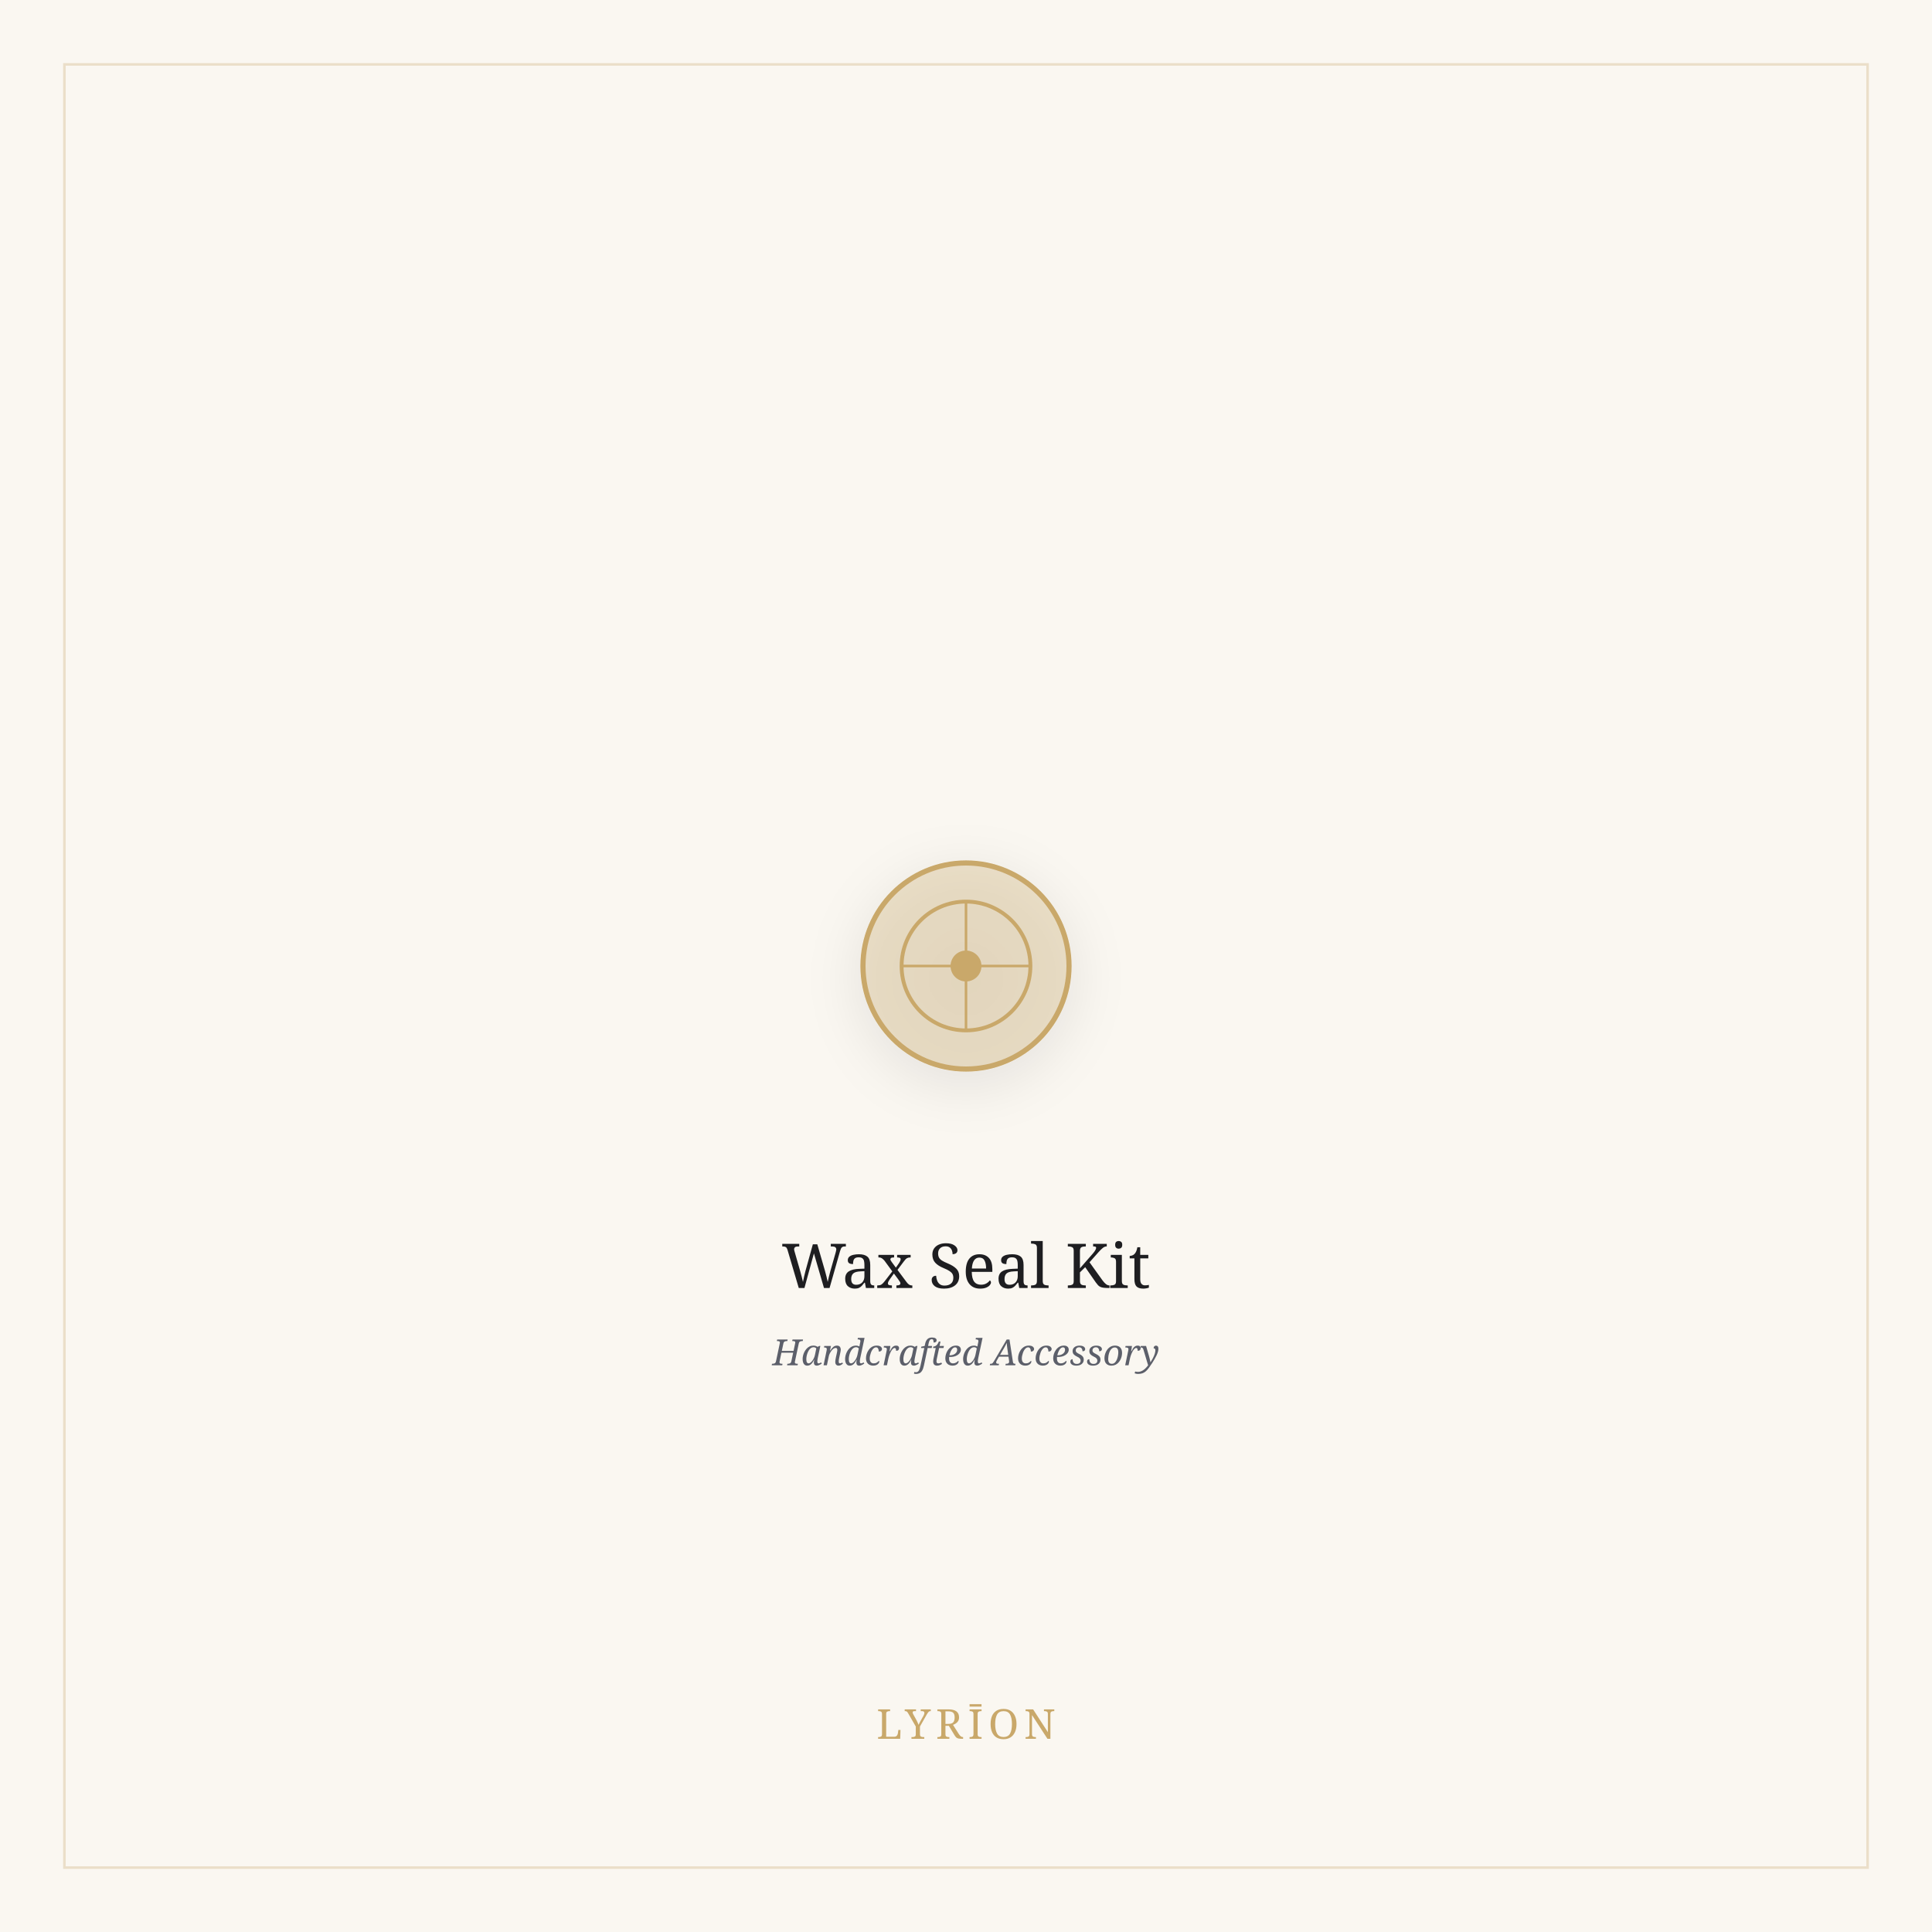
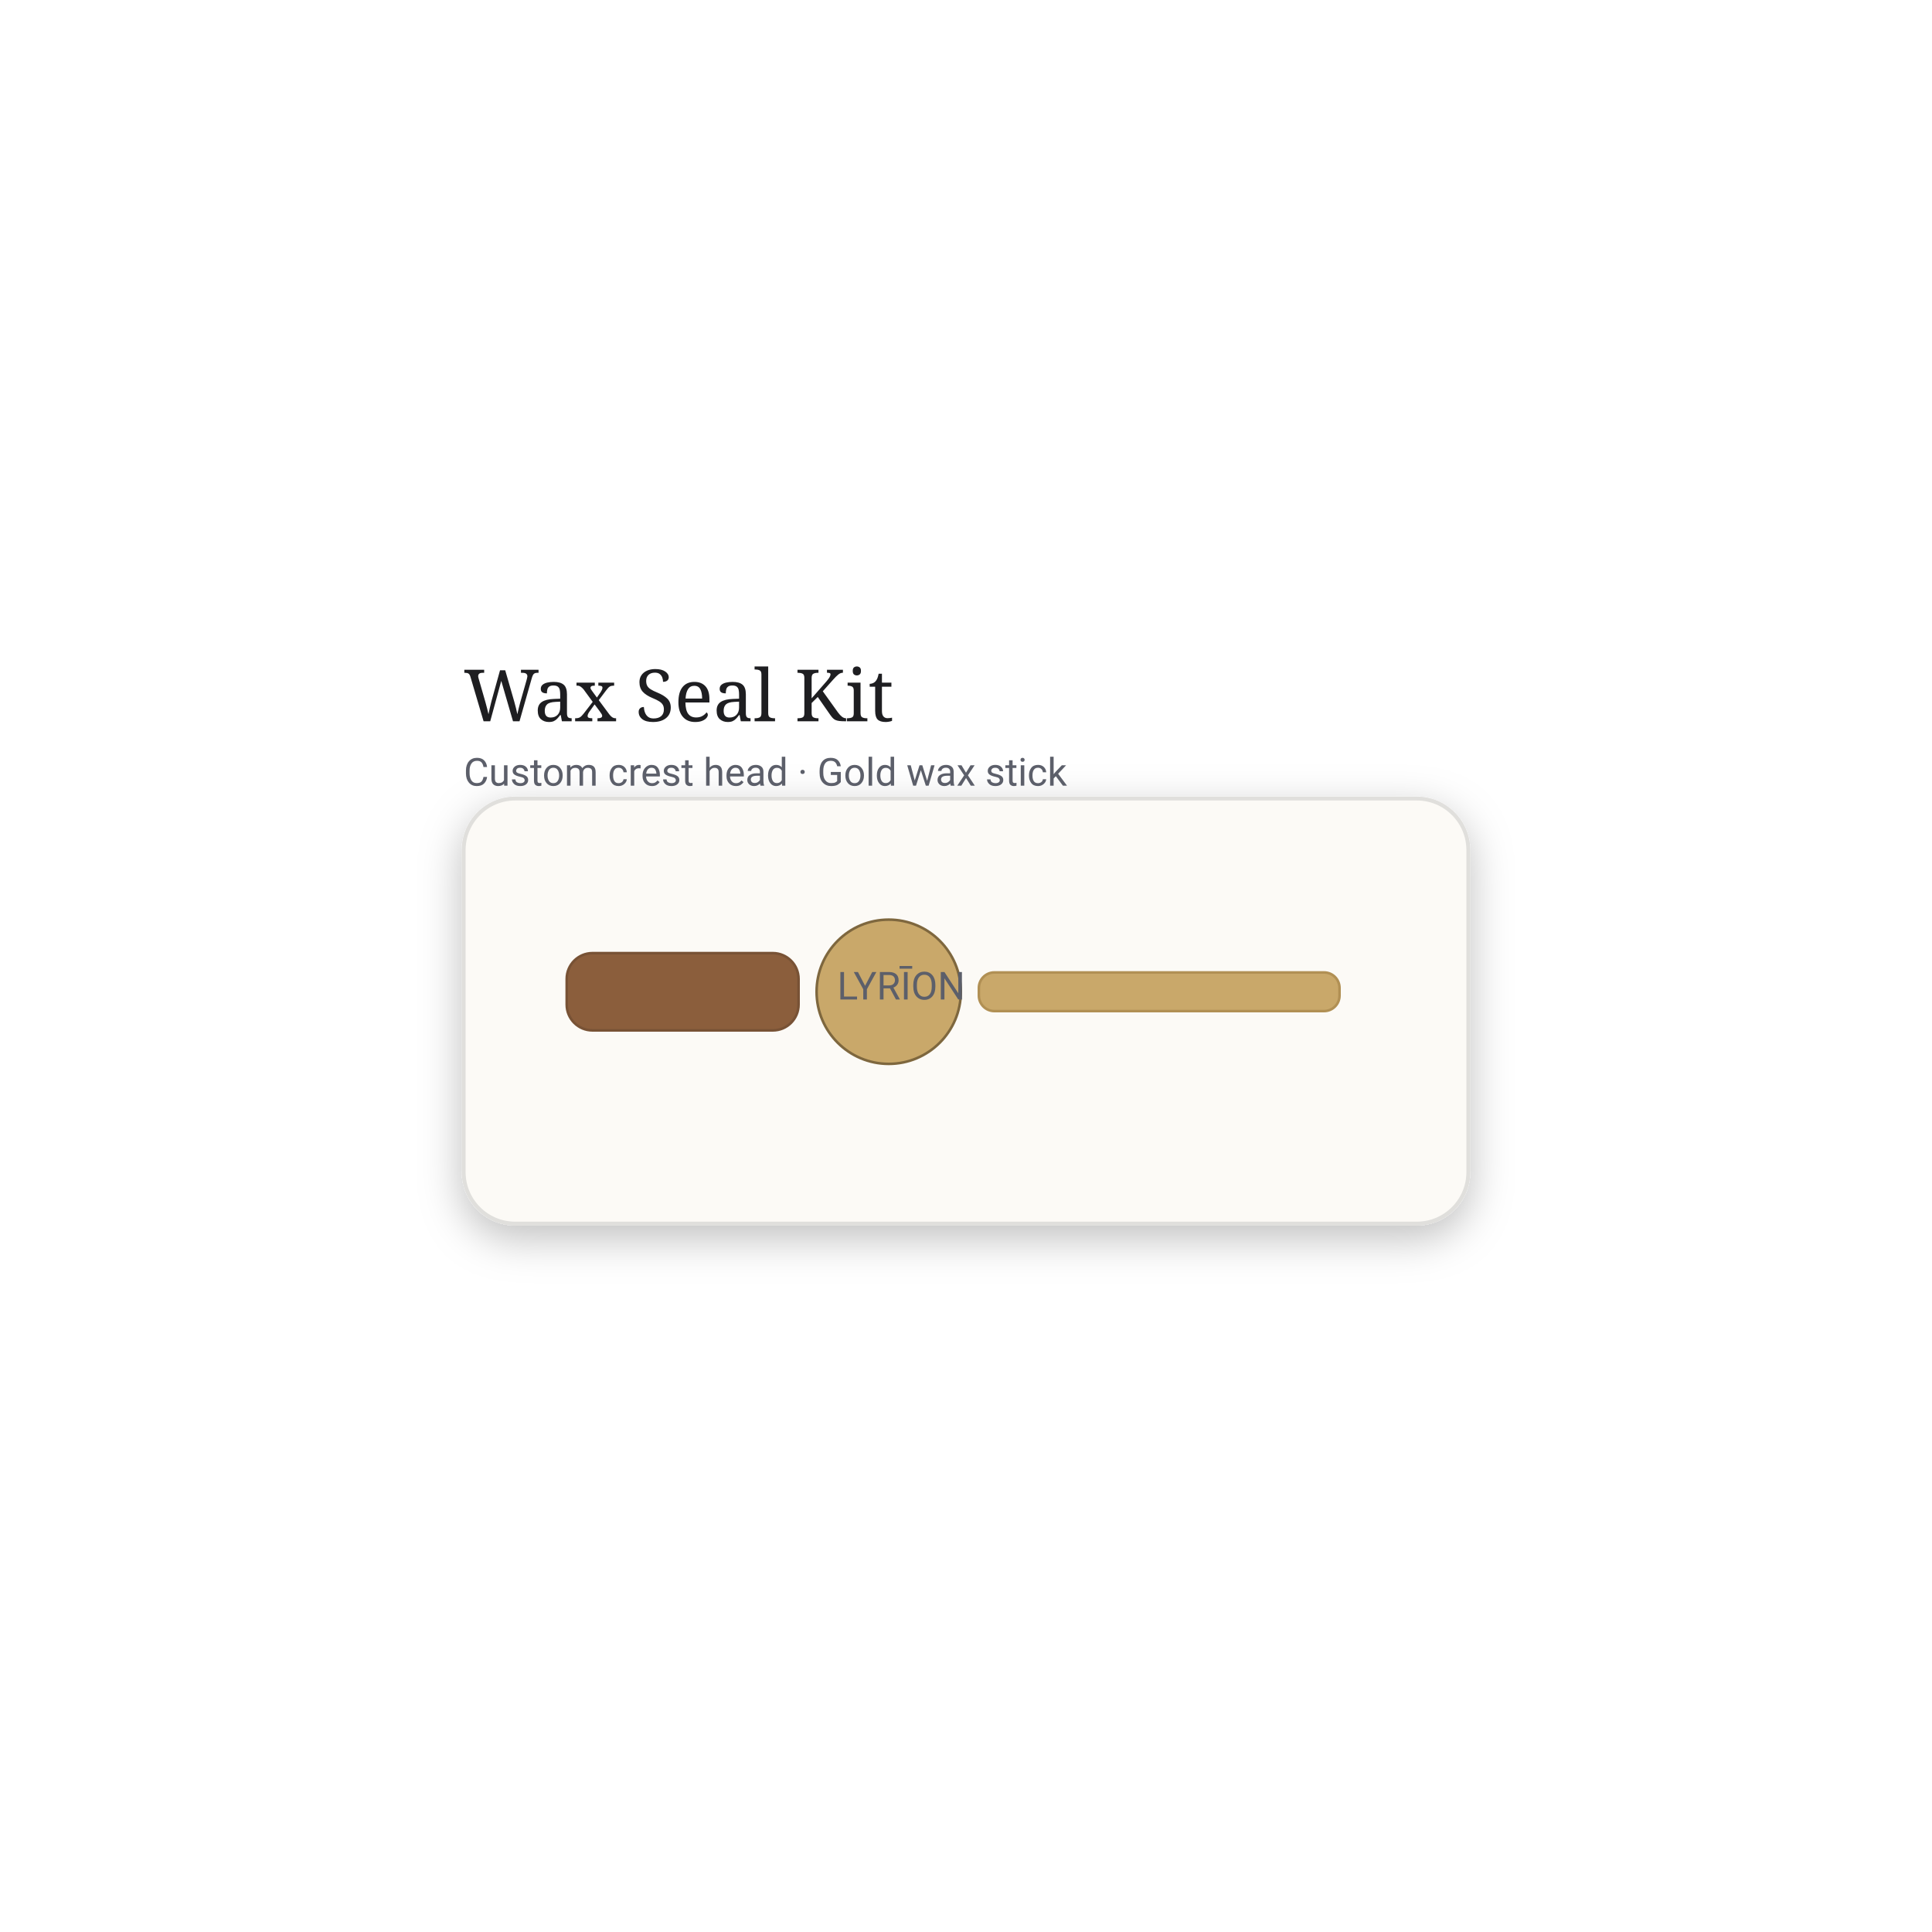
- <svg xmlns="http://www.w3.org/2000/svg" width="1500" height="1500" viewBox="0 0 1500 1500">
+ <svg xmlns="http://www.w3.org/2000/svg" width="1500" height="1500" viewBox="0 0 1500 1500" style="background:#FAF7F1">
  <defs>
-     <filter id="shadow" x="-50%" y="-50%" width="200%" height="200%">
-       <feGaussianBlur in="SourceAlpha" stdDeviation="20" />
-       <feOffset dx="0" dy="10" result="offsetblur" />
-       <feComponentTransfer>
-         <feFuncA type="linear" slope="0.2" />
-       </feComponentTransfer>
-       <feMerge>
-         <feMergeNode />
-         <feMergeNode in="SourceGraphic" />
-       </feMerge>
-     </filter>
+     <style>
+  .title{font-family: Georgia, serif; fill:#1E1E21; font-size:56px}
+  .sub{font-family: -apple-system, Segoe UI, Roboto, sans-serif; fill:#5C5F6A; font-size:30px}
+  </style>
  </defs>
-   <rect width="1500" height="1500" fill="#FAF7F1" />
-   <rect x="50" y="50" width="1400" height="1400" fill="none" stroke="#C9A86A" stroke-width="2" opacity="0.3" />
-   <g filter="url(#shadow)">
-     <circle cx="750" cy="750" r="80" fill="#C9A86A" opacity="0.3" />
-     <circle cx="750" cy="750" r="80" fill="none" stroke="#C9A86A" stroke-width="4" />
-     <circle cx="750" cy="750" r="50" fill="none" stroke="#C9A86A" stroke-width="3" />
-     <path d="M 750 700 L 750 800 M 700 750 L 800 750" stroke="#C9A86A" stroke-width="2" />
-     <circle cx="750" cy="750" r="12" fill="#C9A86A" />
-   </g>
-   <text x="750" y="1000" font-family="Georgia, serif" font-size="48" fill="#1E1E21" text-anchor="middle" font-weight="300">
-     Wax Seal Kit
-   </text>
-   <text x="750" y="1060" font-family="Georgia, serif" font-size="28" fill="#5C5F6A" text-anchor="middle" font-style="italic">
-     Handcrafted Accessory
-   </text>
-   <text x="750" y="1350" font-family="Georgia, serif" font-size="32" fill="#C9A86A" text-anchor="middle" letter-spacing="4">
-     LYRĪON
-   </text>
+   <filter id="shadow" x="-50%" y="-50%" width="200%" height="200%">
+     <feDropShadow dx="0" dy="10" stdDeviation="16" flood-opacity="0.25" />
+   </filter>
+   <rect x="360" y="620" width="780" height="330" rx="40" fill="#FCFAF6" stroke="#E0DFDC" stroke-width="3" filter="url(#shadow)" />
+   <rect x="440" y="740" width="180" height="60" rx="20" fill="#8B5E3C" stroke="#785235" stroke-width="2" />
+   <circle cx="690" cy="770" r="56" fill="#C9A86A" stroke="#7E673E" stroke-width="2" />
+   <text x="650" y="776" class="sub">LYRĪON</text>
+   <rect x="760" y="755" width="280" height="30" rx="12" fill="#C9A86A" stroke="#B19054" stroke-width="2" />
+   <text x="360" y="560" class="title">Wax Seal Kit</text>
+   <text x="360" y="610" class="sub">Custom crest head · Gold wax stick</text>
</svg>
